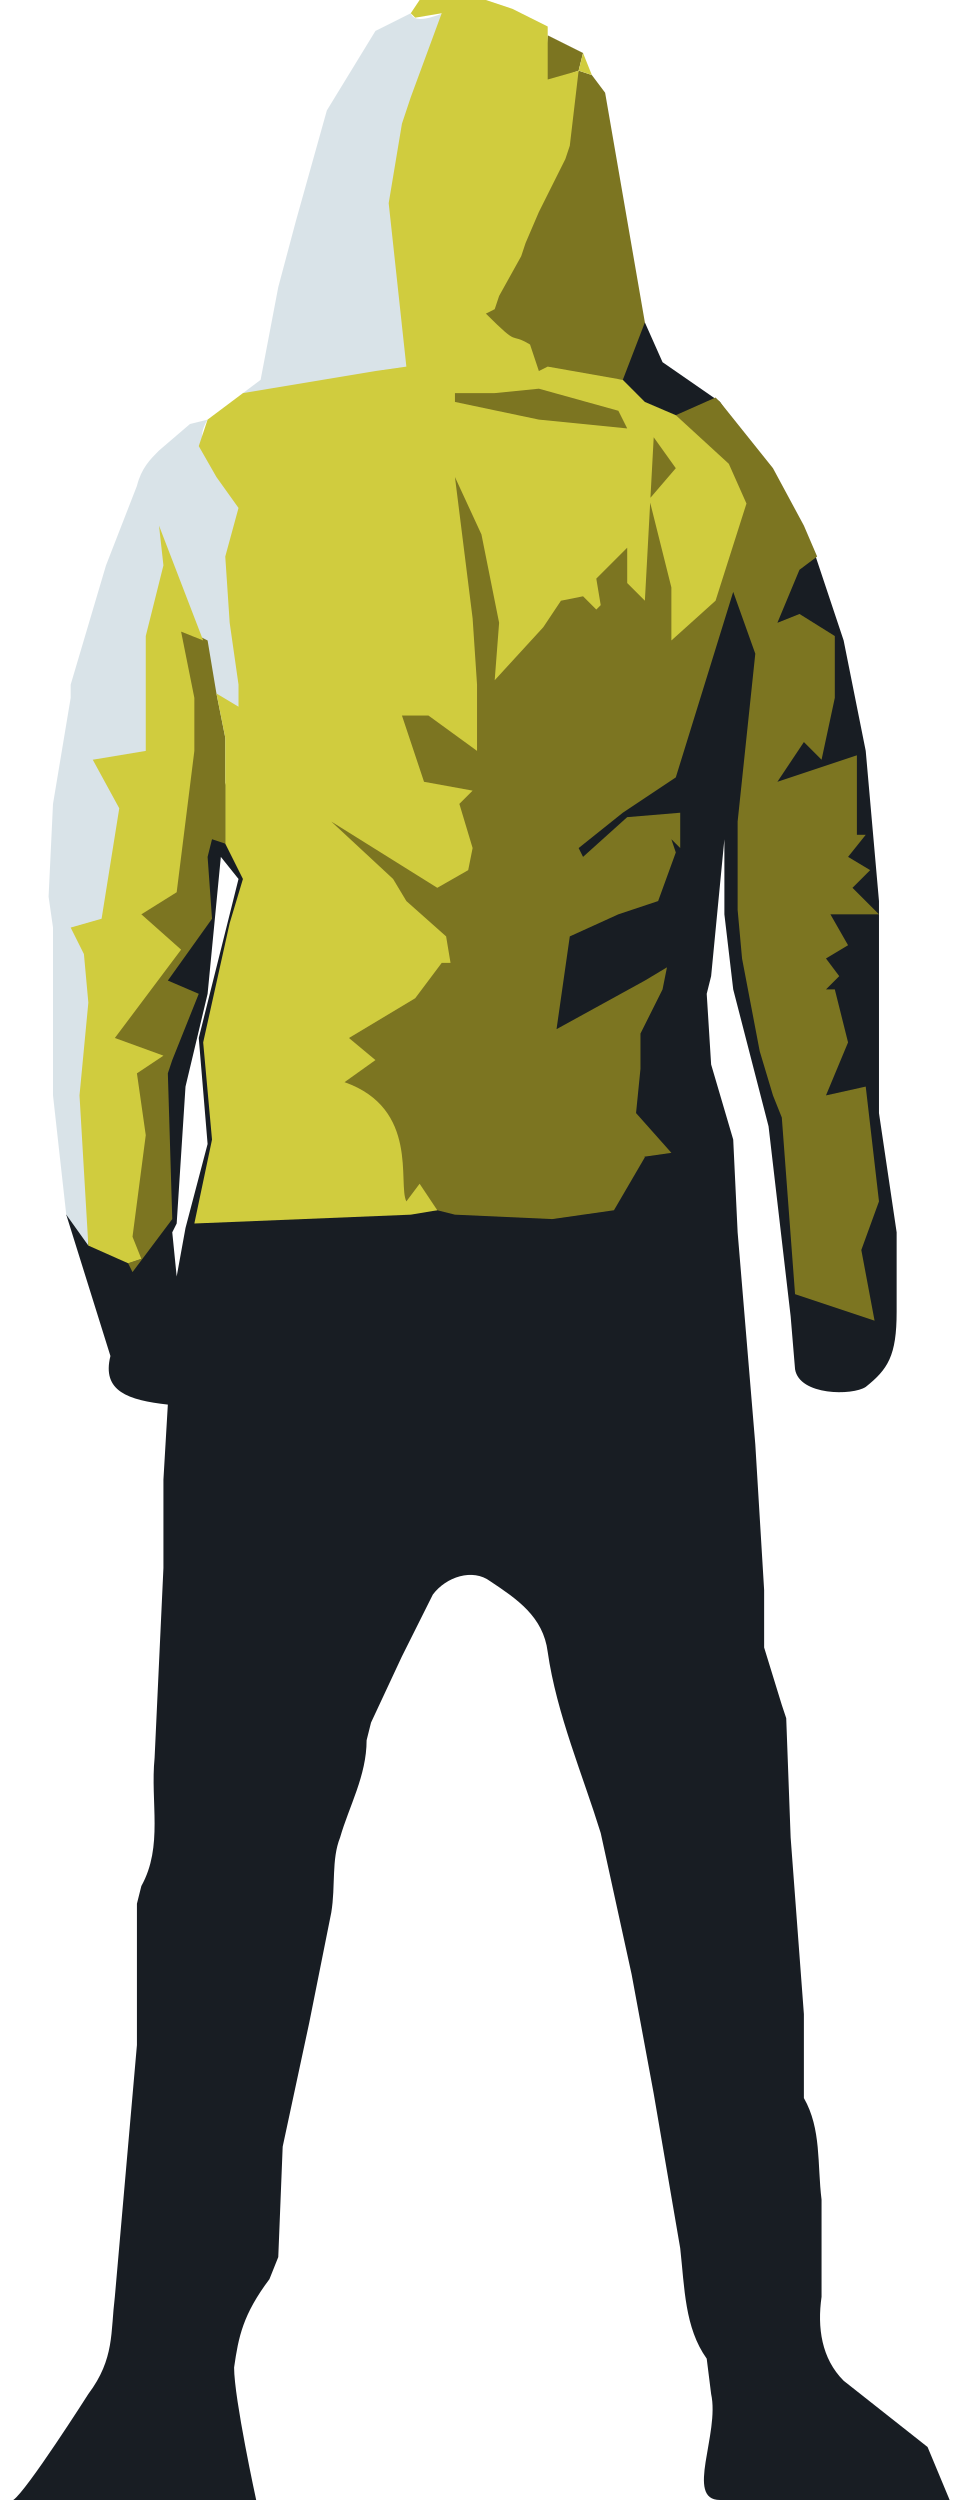
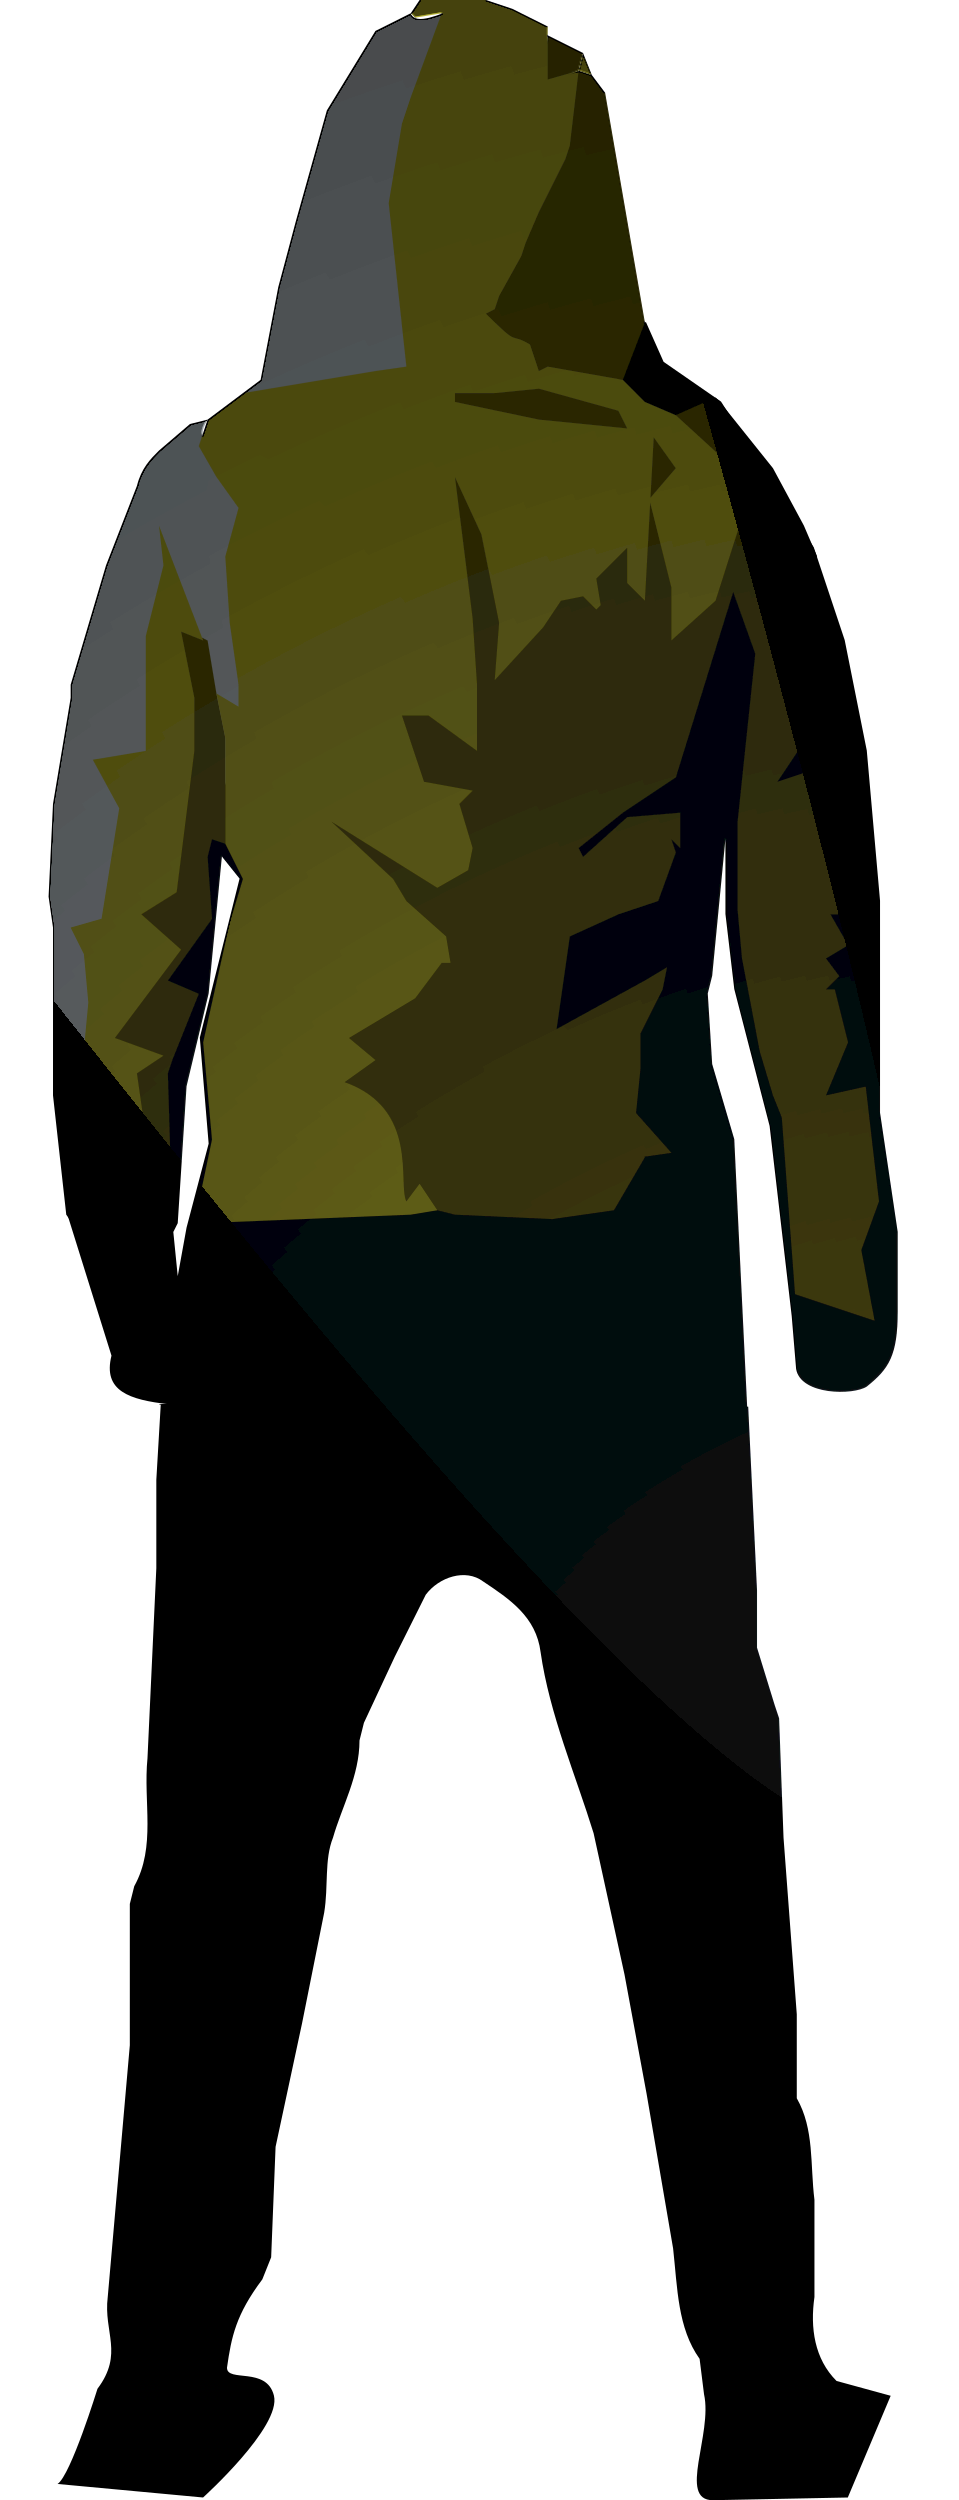
<svg xmlns="http://www.w3.org/2000/svg" viewBox="0 0 217 566">
-   <path fill="#181d23" d="M39 279l1-2 2-31 5-21 3-31 4 5-9 36 2 24-5 19-2 11zm14 257c1-7 2-12 8-20l2-5 1-25 6-28 5-25c1-6 0-12 2-17 2-7 6-14 6-22l1-4 7-15 7-14c3-4 9-6 13-3 6 4 12 8 13 16 2 14 8 28 12 41l7 32 5 27 6 35c1 9 1 18 6 25l1 8c2 9-6 24 2 24h52l-5-12-19-15c-5-5-6-12-5-19v-22c-1-8 0-16-4-23v-4-15l-3-40-1-27-1-3-4-13v-13l-2-33-4-48-1-21-5-17-1-16 1-4 3-31v17l2 17 8 31 5 43 1 12c1 6 13 6 16 4 5-4 7-7 7-17v-18l-4-27v-48l-3-34-5-25-7-21-21-33-13-9-4-9-75 22-35 15-18 74 2 91h-5l10 32c-2 8 4 10 13 11l-1 17v20l-2 43c-1 10 2 20-3 29l-1 4v32l-5 57c-1 8 0 14-6 22 0 0-14 22-17 24h55s-5-23-5-30" />
-   <path fill="#d9e3e8" d="M22 248l-2 34-5-7-3-27v-38l-1-7 1-21 4-24v-3l8-27 7-18c1-4 3-6 5-8l7-6 4-1c-6 10 12 5 15 10 8 19 2 40-7 63-15 38-28 47-33 80zM93 3c1 3 7 0 10-1-7 30-13 54-8 83-15 13-20 6-40 4l4-3 4-21 4-15 7-25L85 7l8-4" />
-   <path fill="#7c7521" d="M162 114c-2-11-4-9-9-20l9-4 1 1 12 15 7 13 3 7-4 3-5 12 5-2 8 5v14l-3 14-4-4-6 9 18-6v18h2l-4 5 5 3-4 4 6 6h-11l4 7-5 3 3 4-3 3h2l3 12-5 12 9-2 3 26-4 11 3 16-18-6-3-40-2-5-3-10-4-21-1-11v-20l4-38-5-14-13 42-12 8-10 8 1 2 10-9 12-1v8l-2-2 1 3-4 11-9 3-11 5-3 21 20-11 5-3-1 5-5 10v8l-1 10 8 9-7 1-1-2 2 2-7 12-14 2-22-1-4-1H70l-8-89c9-9 41-42 39-79 13-4 31-8 48-10M30 288l-1-2 3-1-9-4 1-25c3-54 13-81 15-115l8 4 2 12 2 10v24l-3-1-1 4 1 14-10 14 7 3-6 15-1 3 1 33-9 12M141 86l-20-1c-7-6-10-7-14-14l24-55 3 1 3 4 9 52-5 13" />
-   <path fill="#7c7521" d="M102 88l19-1 21 6 2 5-23-2-19-4m22-84l8 4-1 4-8 3m35 89l4 11-2 1-2-12m-17-22l5 5zM79 235l-1 5-2-1 3-4m11-76l-3-1 1-1 2 2m28-83l-1 2-1-1 2-1M86 272l-1-1v-1l1 1v1m72-164l-4-2 4 2M90 159l1 3-1-3m-8 80h-1m46-103M135 131l-1-1 1 1m-35 87v-1 1" />
-   <path fill="#d0cc3e" d="M103 89v2l19 4 20 2-2-4-18-5-10 1zm-4 185l-6 1-49 2 4-19-1-11-1-11 6-27 3-10-4-8v-24l-2-10 5 3v-5l-2-14-1-15 3-11-5-7-4-7 2-6 8-6 30-5 7-1-4-37 3-18 2-6 7-19-6 1-1-1 2-3h15l6 2 8 4v12l7-2-2 17-1 3-6 12-3 7-1 3-5 9-1 3-2 1c8 8 5 4 10 7l2 6 2-1 17 3 5 5 7 3 12 11 4 9-7 22-10 9v-12l-5-20 6-7-5-7-2 37-4-4v-8l-7 7 1 6-1 1-3-3-5 1-4 6-11 12 1-13-4-20-6-13 2 16 2 16 1 15v15l-11-8h-6l5 15 11 2-3 3 3 10-1 5-7 4-24-15 14 13 3 5 9 8 1 6h-2v-1 1l-6 8-15 9 6 5-7 5c17 6 12 23 14 27l3-4 4 6" />
-   <path fill="#d0cc3e" d="M90 264v1l-1-1m-69 18l-2-34 2-21-1-11-3-6 7-2 4-25-6-11 12-2v-26l2-8 2-8-1-9 10 26-5-2 3 15v12l-4 32-8 5 9 8-15 20 11 4-6 4 2 14-3 23 2 5-3 1-9-4M131 16l1-4 2 5-3-1m-7 67" />
+   <style type="text/css">   
+   #body {
+     animation: body 15s 10s ease-out normal forwards;
+   }
+   @keyframes body {
+     0% {
+       transform: translate(0, 0) scale(1, 1);
+     }
+     75% {
+       transform: translate(90%, 480px) scale(0.1, 0.1);
+     }
+     100% {
+       transform: translate(100%, 0%) scale(0.01, 0.01);
+     }
+   }
+   #legs {
+     animation: legs 1s 10s linear normal 15 forwards;
+   }
+   #legs path {outline: solid black 12px;}
+   @keyframes legs {
+     0% {
+   d:path("M 51.391 536.047 C 52.391 529.047 53.391 524.047 59.391 516.047 L 61.391 511.047 L 62.391 486.047 L 68.391 458.047 L 73.391 433.047 C 74.391 427.047 73.391 421.047 75.391 416.047 C 77.391 409.047 81.391 402.047 81.391 394.047 L 82.391 390.047 L 89.391 375.047 L 96.391 361.047 C 99.391 357.047 105.391 355.047 109.391 358.047 C 115.391 362.047 121.391 366.047 122.391 374.047 C 124.391 388.047 130.391 402.047 134.391 415.047 L 141.391 447.047 L 146.391 474.047 L 152.391 509.047 C 153.391 518.047 153.391 527.047 158.391 534.047 L 159.391 542.047 C 161.391 551.047 153.391 566.047 161.391 566.047 L 191.943 565.434 L 201.65 542.404 L 189.391 539.047 C 184.391 534.047 183.391 527.047 184.391 520.047 L 184.391 498.047 C 183.391 490.047 184.391 482.047 180.391 475.047 L 180.391 471.047 L 180.391 456.047 L 177.391 416.047 L 176.391 389.047 L 175.391 386.047 L 171.391 373.047 L 171.391 360.047 L 169.391 318.468 C 169.391 318.468 27.391 317.047 36.391 318.047 L 35.391 335.047 L 35.391 355.047 L 33.391 398.047 C 32.391 408.047 35.391 418.047 30.391 427.047 L 29.391 431.047 L 29.391 463.047 L 24.391 520.047 C 23.391 528.047 28.068 532.821 22.068 540.821 C 22.068 540.821 16.034 560.37 13.034 562.37 L 45.973 565.434 C 45.973 565.434 63.773 549.379 62.015 542.356 C 60.357 535.729 51.391 539.445 51.391 536.047");
+     }
+     25% {
+   d:path("M 51.391 536.047 C 52.391 529.047 53.391 524.047 59.391 516.047 L 61.391 511.047 L 62.391 486.047 L 68.391 458.047 L 73.391 433.047 C 74.391 427.047 73.391 421.047 75.391 416.047 C 77.391 409.047 81.391 402.047 81.391 394.047 L 82.391 390.047 L 89.391 375.047 L 96.391 361.047 C 99.391 357.047 105.391 355.047 109.391 358.047 C 115.391 362.047 114.037 312.733 115.037 320.733 C 117.037 334.733 123.037 348.733 127.037 361.733 L 134.037 393.733 L 139.037 420.733 L 145.037 455.733 C 146.037 464.733 146.037 473.733 151.037 480.733 L 152.037 488.733 C 154.037 497.733 146.037 512.733 154.037 512.733 L 184.589 512.12 L 194.296 489.09 L 182.037 485.733 C 177.037 480.733 176.037 473.733 177.037 466.733 L 177.037 444.733 C 176.037 436.733 177.037 428.733 173.037 421.733 L 173.037 417.733 L 173.037 402.733 L 170.037 362.733 L 169.037 335.733 L 168.037 332.733 L 164.037 319.733 L 162.199 303.669 L 157.748 259.026 C 157.748 259.026 27.391 317.047 36.391 318.047 L 35.391 335.047 L 35.391 355.047 L 33.391 398.047 C 32.391 408.047 35.391 418.047 30.391 427.047 L 29.391 431.047 L 29.391 463.047 L 24.391 520.047 C 23.391 528.047 28.068 532.821 22.068 540.821 C 22.068 540.821 16.034 560.37 13.034 562.37 L 45.973 565.434 C 45.973 565.434 63.773 549.379 62.015 542.356 C 60.357 535.729 51.391 539.445 51.391 536.047");
+     }
+     50% {
+   d:path("M 51.391 536.047 C 52.391 529.047 53.391 524.047 59.391 516.047 L 61.391 511.047 L 62.391 486.047 L 68.391 458.047 L 73.391 433.047 C 74.391 427.047 73.391 421.047 75.391 416.047 C 77.391 409.047 81.391 402.047 81.391 394.047 L 82.391 390.047 L 89.391 375.047 L 96.391 361.047 C 99.391 357.047 105.391 355.047 109.391 358.047 C 115.391 362.047 121.391 366.047 122.391 374.047 C 124.391 388.047 130.391 402.047 134.391 415.047 L 141.391 447.047 L 146.391 474.047 L 152.391 509.047 C 153.391 518.047 153.391 527.047 158.391 534.047 L 159.391 542.047 C 161.391 551.047 153.391 566.047 161.391 566.047 L 191.943 565.434 L 201.65 542.404 L 189.391 539.047 C 184.391 534.047 183.391 527.047 184.391 520.047 L 184.391 498.047 C 183.391 490.047 184.391 482.047 180.391 475.047 L 180.391 471.047 L 180.391 456.047 L 177.391 416.047 L 176.391 389.047 L 175.391 386.047 L 171.391 373.047 L 171.391 360.047 L 169.391 318.468 C 169.391 318.468 27.391 317.047 36.391 318.047 L 35.391 335.047 L 35.391 355.047 L 33.391 398.047 C 32.391 408.047 35.391 418.047 30.391 427.047 L 29.391 431.047 L 29.391 463.047 L 24.391 520.047 C 23.391 528.047 28.068 532.821 22.068 540.821 C 22.068 540.821 16.034 560.37 13.034 562.37 L 45.973 565.434 C 45.973 565.434 63.773 549.379 62.015 542.356 C 60.357 535.729 51.391 539.445 51.391 536.047");
+     }
+     75% {
+   d:path("M 58.132 490.699 C 59.132 483.699 60.132 478.699 66.132 470.699 L 68.132 465.699 L 69.132 440.699 L 75.132 412.699 L 80.132 387.699 C 81.132 381.699 80.132 375.699 82.132 370.699 C 84.132 363.699 88.132 356.699 88.132 348.699 L 89.132 344.699 L 96.132 329.699 L 103.132 315.699 C 106.132 311.699 105.391 355.047 109.391 358.047 C 115.391 362.047 125.68 372.175 126.68 380.175 C 128.68 394.175 134.68 408.175 138.68 421.175 L 145.68 453.175 L 150.68 480.175 L 156.68 515.175 C 157.68 524.175 157.68 533.175 162.68 540.175 L 163.68 548.175 C 165.68 557.175 157.68 572.175 165.68 572.175 L 196.232 571.562 L 205.939 548.532 L 193.68 545.175 C 188.68 540.175 187.68 533.175 188.68 526.175 L 188.68 504.175 C 187.68 496.175 188.68 488.175 184.68 481.175 L 184.68 477.175 L 184.68 462.175 L 181.68 422.175 L 180.68 395.175 L 179.68 392.175 L 175.68 379.175 L 173.842 363.111 L 169.391 318.468 C 169.391 318.468 35.97 268.635 44.97 269.635 L 42.132 289.699 L 42.132 309.699 L 40.132 352.699 C 39.132 362.699 42.132 372.699 37.132 381.699 L 36.132 385.699 L 36.132 417.699 L 31.132 474.699 C 30.132 482.699 34.809 487.473 28.809 495.473 C 28.809 495.473 22.775 515.022 19.775 517.022 L 52.714 520.086 C 52.714 520.086 70.514 504.031 68.756 497.008 C 67.098 490.381 58.132 494.097 58.132 490.699");
+     }
+     100% {
+   d:path("M 51.391 536.047 C 52.391 529.047 53.391 524.047 59.391 516.047 L 61.391 511.047 L 62.391 486.047 L 68.391 458.047 L 73.391 433.047 C 74.391 427.047 73.391 421.047 75.391 416.047 C 77.391 409.047 81.391 402.047 81.391 394.047 L 82.391 390.047 L 89.391 375.047 L 96.391 361.047 C 99.391 357.047 105.391 355.047 109.391 358.047 C 115.391 362.047 121.391 366.047 122.391 374.047 C 124.391 388.047 130.391 402.047 134.391 415.047 L 141.391 447.047 L 146.391 474.047 L 152.391 509.047 C 153.391 518.047 153.391 527.047 158.391 534.047 L 159.391 542.047 C 161.391 551.047 153.391 566.047 161.391 566.047 L 191.943 565.434 L 201.65 542.404 L 189.391 539.047 C 184.391 534.047 183.391 527.047 184.391 520.047 L 184.391 498.047 C 183.391 490.047 184.391 482.047 180.391 475.047 L 180.391 471.047 L 180.391 456.047 L 177.391 416.047 L 176.391 389.047 L 175.391 386.047 L 171.391 373.047 L 171.391 360.047 L 169.391 318.468 C 169.391 318.468 27.391 317.047 36.391 318.047 L 35.391 335.047 L 35.391 355.047 L 33.391 398.047 C 32.391 408.047 35.391 418.047 30.391 427.047 L 29.391 431.047 L 29.391 463.047 L 24.391 520.047 C 23.391 528.047 28.068 532.821 22.068 540.821 C 22.068 540.821 16.034 560.37 13.034 562.37 L 45.973 565.434 C 45.973 565.434 63.773 549.379 62.015 542.356 C 60.357 535.729 51.391 539.445 51.391 536.047");
+     }
+ 
+   }
+ }
+   </style>
+   <filter id="spot">
+     <feDiffuseLighting in="SourceGraphic" result="light" lighting-color="white">
+       <feSpotLight x="250" y="500" z="50" limitingConeAngle="15" pointsAtX="150" pointsAtY="300" pointsAtZ="0" />
+     </feDiffuseLighting>
+     <feComposite in="SourceGraphic" in2="light" operator="arithmetic" k1="1" k2="0" k3="0" k4="0" />
+   </filter>
+   <g id="body" filter="url(#spot)">
+     <path id="butt" fill="#181d23" d="M 39.239 278.92 L 40.239 276.92 L 42.239 245.92 L 47.239 224.92 L 50.239 193.92 L 54.239 198.92 L 45.239 234.92 L 47.239 258.92 L 42.239 277.92 L 40.239 288.92 L 39.239 278.92 Z M 170.013 336.112 L 167.239 278.92 L 166.239 257.92 L 161.239 240.92 L 160.239 224.92 L 161.239 220.92 L 164.239 189.92 L 164.239 206.92 L 166.239 223.92 L 174.239 254.92 L 179.239 297.92 L 180.239 309.92 C 181.239 315.92 193.239 315.92 196.239 313.92 C 201.239 309.92 203.239 306.92 203.239 296.92 L 203.239 278.92 L 199.239 251.92 L 199.239 203.92 L 196.239 169.92 L 191.239 144.92 L 184.239 123.92 L 163.239 90.92 L 150.239 81.92 L 146.239 72.92 L 71.239 94.92 L 36.239 109.92 L 18.239 183.92 L 20.239 274.92 L 15.239 274.92 L 25.239 306.92 C 23.239 314.92 29.239 316.92 38.239 317.92 L 37.239 334.92" />
+     <path id="legs" fill="#181d23" d="M 51.391 536.047 C 52.391 529.047 53.391 524.047 59.391 516.047 L 61.391 511.047 L 62.391 486.047 L 68.391 458.047 L 73.391 433.047 C 74.391 427.047 73.391 421.047 75.391 416.047 C 77.391 409.047 81.391 402.047 81.391 394.047 L 82.391 390.047 L 89.391 375.047 L 96.391 361.047 C 99.391 357.047 105.391 355.047 109.391 358.047 C 115.391 362.047 121.391 366.047 122.391 374.047 C 124.391 388.047 130.391 402.047 134.391 415.047 L 141.391 447.047 L 146.391 474.047 L 152.391 509.047 C 153.391 518.047 153.391 527.047 158.391 534.047 L 159.391 542.047 C 161.391 551.047 153.391 566.047 161.391 566.047 L 191.943 565.434 L 201.65 542.404 L 189.391 539.047 C 184.391 534.047 183.391 527.047 184.391 520.047 L 184.391 498.047 C 183.391 490.047 184.391 482.047 180.391 475.047 L 180.391 471.047 L 180.391 456.047 L 177.391 416.047 L 176.391 389.047 L 175.391 386.047 L 171.391 373.047 L 171.391 360.047 L 169.391 318.468 C 169.391 318.468 27.391 317.047 36.391 318.047 L 35.391 335.047 L 35.391 355.047 L 33.391 398.047 C 32.391 408.047 35.391 418.047 30.391 427.047 L 29.391 431.047 L 29.391 463.047 L 24.391 520.047 C 23.391 528.047 28.068 532.821 22.068 540.821 C 22.068 540.821 16.034 560.37 13.034 562.37 L 45.973 565.434 C 45.973 565.434 63.773 549.379 62.015 542.356 C 60.357 535.729 51.391 539.445 51.391 536.047" />
+     <path fill="#d9e3e8" d="M22 248l-2 34-5-7-3-27v-38l-1-7 1-21 4-24v-3l8-27 7-18c1-4 3-6 5-8l7-6 4-1c-6 10 12 5 15 10 8 19 2 40-7 63-15 38-28 47-33 80zM93 3c1 3 7 0 10-1-7 30-13 54-8 83-15 13-20 6-40 4l4-3 4-21 4-15 7-25L85 7l8-4" />
+     <path fill="#7c7521" d="M162 114c-2-11-4-9-9-20l9-4 1 1 12 15 7 13 3 7-4 3-5 12 5-2 8 5v14l-3 14-4-4-6 9 18-6v18h2l-4 5 5 3-4 4 6 6h-11l4 7-5 3 3 4-3 3h2l3 12-5 12 9-2 3 26-4 11 3 16-18-6-3-40-2-5-3-10-4-21-1-11v-20l4-38-5-14-13 42-12 8-10 8 1 2 10-9 12-1v8l-2-2 1 3-4 11-9 3-11 5-3 21 20-11 5-3-1 5-5 10v8l-1 10 8 9-7 1-1-2 2 2-7 12-14 2-22-1-4-1H70l-8-89c9-9 41-42 39-79 13-4 31-8 48-10M30 288l-1-2 3-1-9-4 1-25c3-54 13-81 15-115l8 4 2 12 2 10v24l-3-1-1 4 1 14-10 14 7 3-6 15-1 3 1 33-9 12M141 86l-20-1c-7-6-10-7-14-14l24-55 3 1 3 4 9 52-5 13" />
+     <path fill="#7c7521" d="M102 88l19-1 21 6 2 5-23-2-19-4m22-84l8 4-1 4-8 3m35 89l4 11-2 1-2-12m-17-22l5 5zM79 235l-1 5-2-1 3-4m11-76l-3-1 1-1 2 2m28-83l-1 2-1-1 2-1M86 272l-1-1v-1l1 1v1m72-164l-4-2 4 2M90 159l1 3-1-3m-8 80h-1m46-103M135 131l-1-1 1 1m-35 87v-1 1" />
+     <path fill="#d0cc3e" d="M103 89v2l19 4 20 2-2-4-18-5-10 1zm-4 185l-6 1-49 2 4-19-1-11-1-11 6-27 3-10-4-8v-24l-2-10 5 3v-5l-2-14-1-15 3-11-5-7-4-7 2-6 8-6 30-5 7-1-4-37 3-18 2-6 7-19-6 1-1-1 2-3h15l6 2 8 4v12l7-2-2 17-1 3-6 12-3 7-1 3-5 9-1 3-2 1c8 8 5 4 10 7l2 6 2-1 17 3 5 5 7 3 12 11 4 9-7 22-10 9v-12l-5-20 6-7-5-7-2 37-4-4v-8l-7 7 1 6-1 1-3-3-5 1-4 6-11 12 1-13-4-20-6-13 2 16 2 16 1 15v15l-11-8h-6l5 15 11 2-3 3 3 10-1 5-7 4-24-15 14 13 3 5 9 8 1 6h-2v-1 1l-6 8-15 9 6 5-7 5c17 6 12 23 14 27l3-4 4 6" />
+     <path fill="#d0cc3e" d="M90 264v1l-1-1m-69 18l-2-34 2-21-1-11-3-6 7-2 4-25-6-11 12-2v-26l2-8 2-8-1-9 10 26-5-2 3 15v12l-4 32-8 5 9 8-15 20 11 4-6 4 2 14-3 23 2 5-3 1-9-4M131 16l1-4 2 5-3-1m-7 67" />
+   </g>
</svg>
